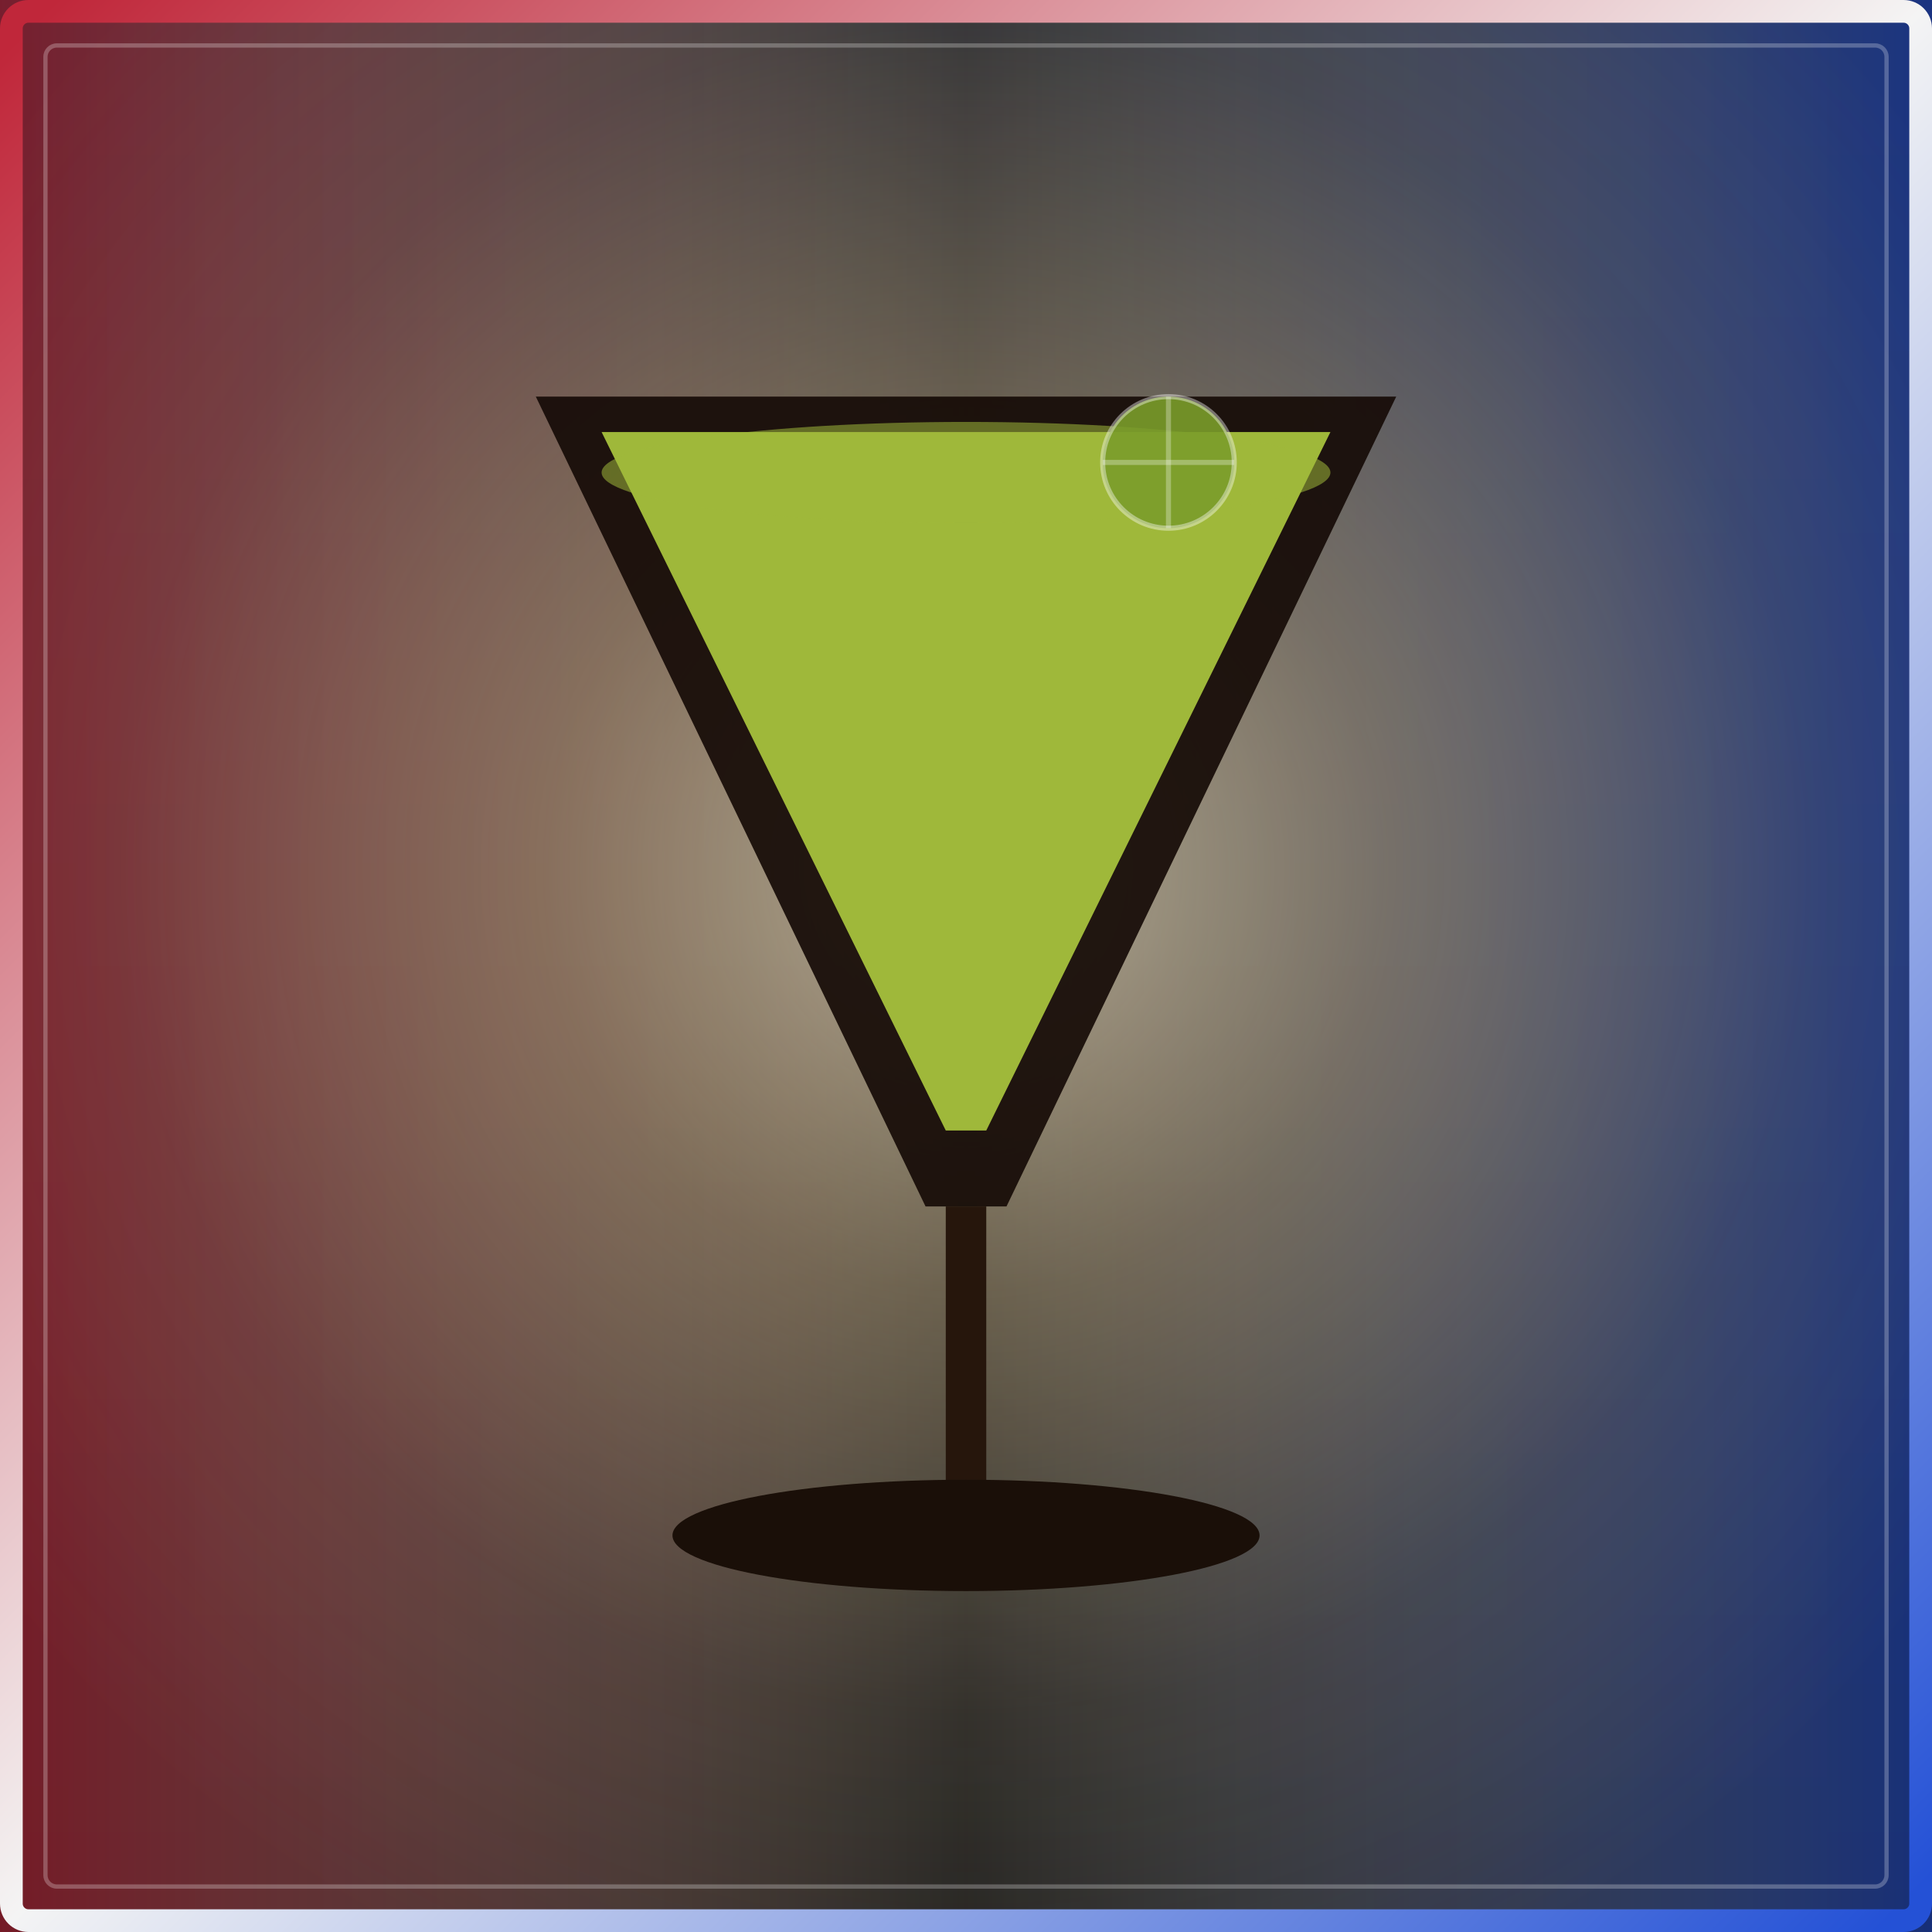
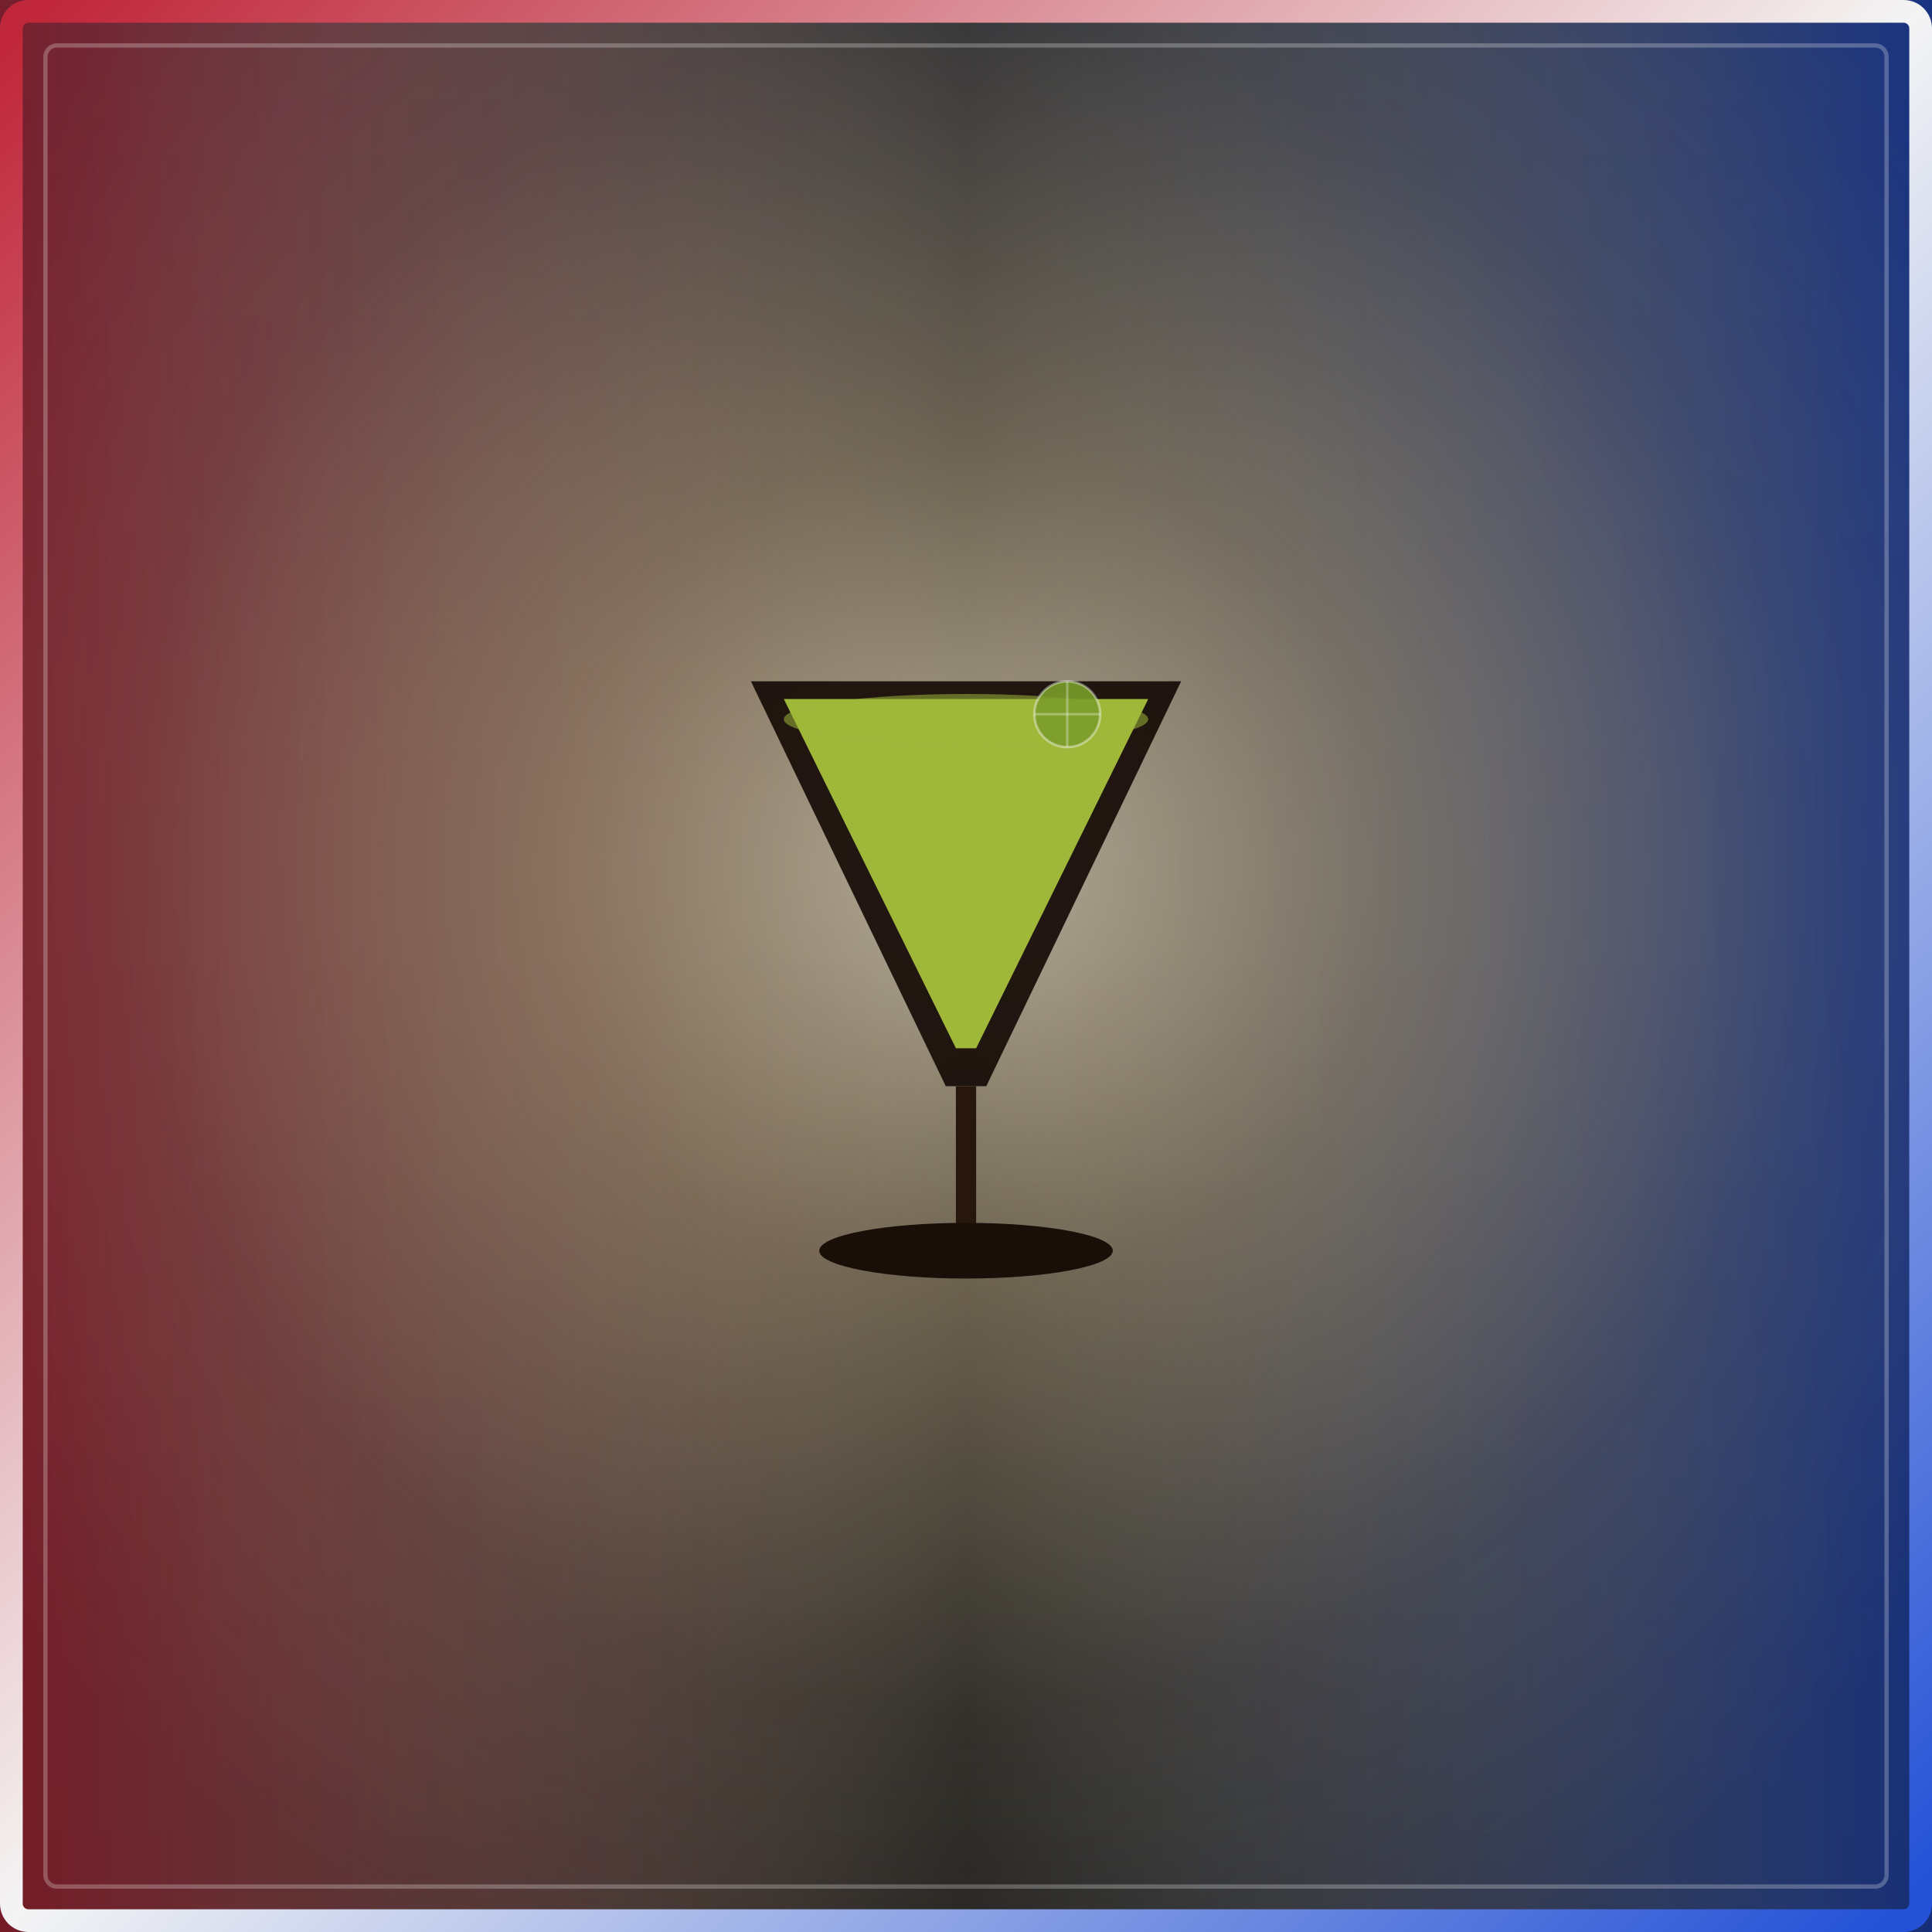
<svg xmlns="http://www.w3.org/2000/svg" width="100%" height="100%" viewBox="0 0 680 680" role="img">
  <defs>
    <linearGradient id="bgGrad" x1="0" y1="0" x2="0" y2="1">
      <stop offset="0" stop-color="#0a0e1a" />
      <stop offset="1" stop-color="#040507" />
    </linearGradient>
    <linearGradient id="patrioticBand" x1="0" y1="0" x2="1" y2="0">
      <stop offset="0" stop-color="#c0273a" stop-opacity="0.6" />
      <stop offset="0.5" stop-color="#fff4d6" stop-opacity="0.12" />
      <stop offset="1" stop-color="#2451d6" stop-opacity="0.55" />
    </linearGradient>
    <linearGradient id="frameGrad" x1="0" y1="0" x2="1" y2="1">
      <stop offset="0" stop-color="#c0273a" />
      <stop offset="0.5" stop-color="#f4f4f4" />
      <stop offset="1" stop-color="#2451d6" />
    </linearGradient>
    <radialGradient id="spot" cx="0.5" cy="0.45" r="0.62">
      <stop offset="0" stop-color="#fff4d6" stop-opacity="0.65" />
      <stop offset="0.35" stop-color="#ffdfa3" stop-opacity="0.32" />
      <stop offset="0.7" stop-color="#ffdfa3" stop-opacity="0.08" />
      <stop offset="1" stop-color="#ffdfa3" stop-opacity="0" />
    </radialGradient>
  </defs>
  <rect x="0" y="0" width="680" height="680" fill="url(#bgGrad)" />
  <rect x="0" y="0" width="680" height="680" fill="url(#patrioticBand)" />
  <rect x="0" y="0" width="680" height="680" fill="url(#spot)" />
-   <g transform="translate(-265.67,-314.66) scale(1.7814)">
+   <g transform="translate(37.17,12.67) scale(0.8907)">
    <path d="M255 255 L425 255 L348 415 L332 415 Z" fill="#160b06" opacity="0.92" />
    <path d="M268 262 L412 262 L344 400 L336 400 Z" fill="#9fb83a" />
    <ellipse cx="340" cy="270" rx="72" ry="10" fill="#9fb83a" opacity="0.55" />
    <rect x="336" y="415" width="8" height="62" fill="#26160c" />
    <ellipse cx="340" cy="480" rx="58" ry="11" fill="#1a0f08" />
    <circle cx="380" cy="268" r="13" fill="#7a9c2a" opacity="0.9" />
    <circle cx="380" cy="268" r="13" fill="none" stroke="#fff" stroke-opacity="0.4" stroke-width="1" />
    <line x1="380" y1="255" x2="380" y2="281" stroke="#fff" stroke-opacity="0.3" stroke-width="1" />
    <line x1="367" y1="268" x2="393" y2="268" stroke="#fff" stroke-opacity="0.3" stroke-width="1" />
  </g>
  <rect x="4" y="4" width="672" height="672" rx="6" fill="none" stroke="url(#frameGrad)" stroke-width="8" />
  <rect x="16" y="16" width="648" height="648" rx="4" fill="none" stroke="#ffffff" stroke-opacity="0.25" stroke-width="1.5" />
</svg>
